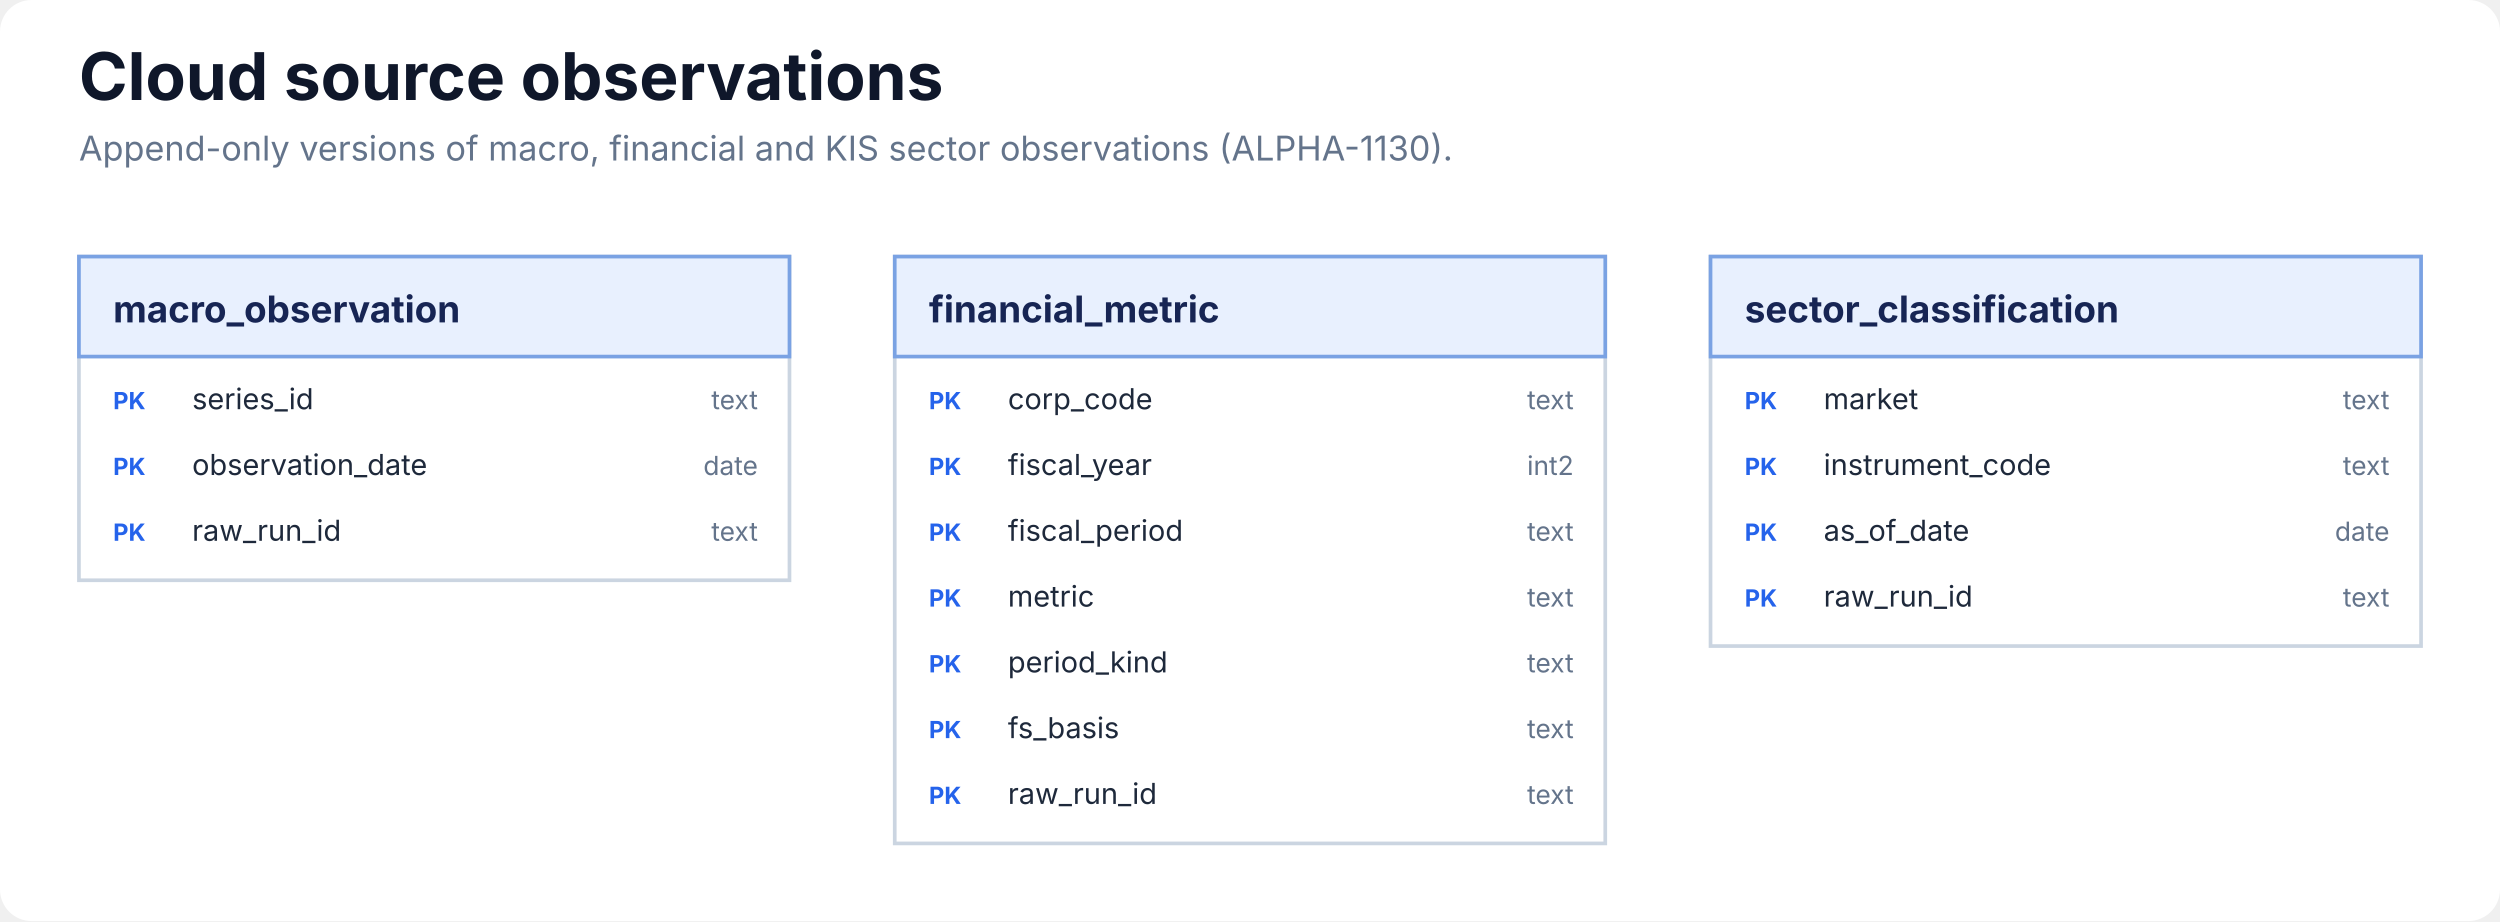
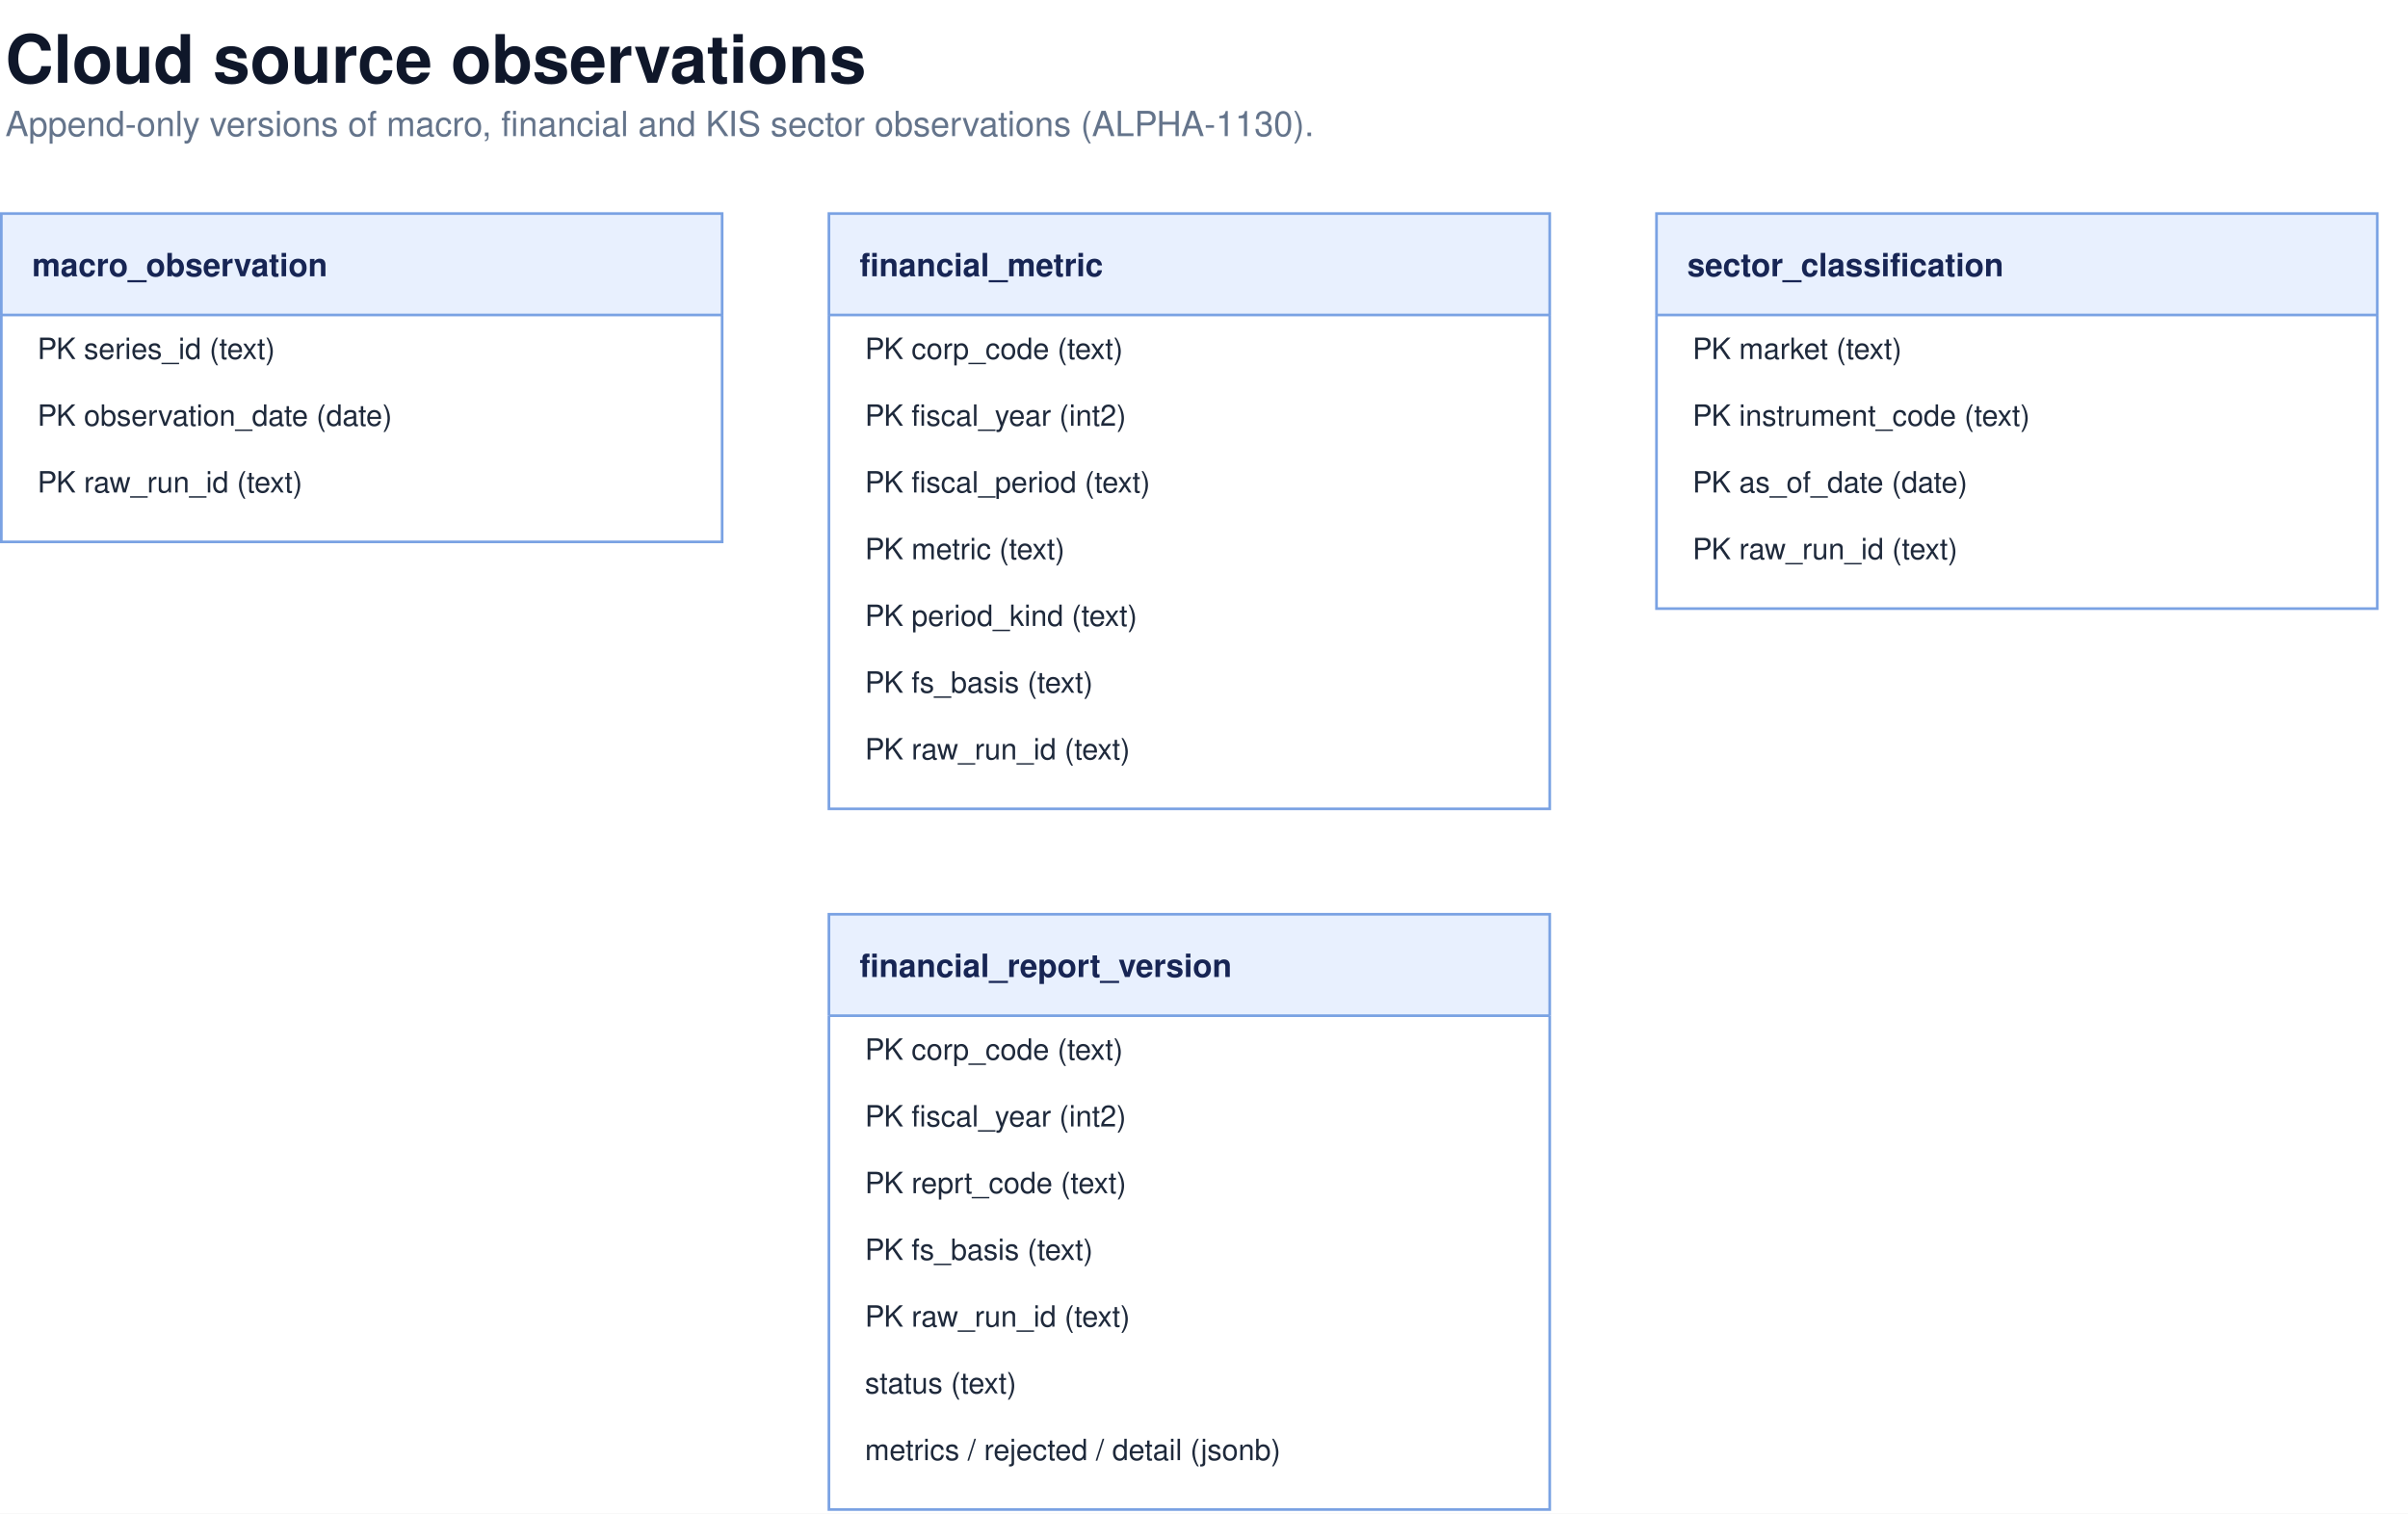
- <svg xmlns="http://www.w3.org/2000/svg" viewBox="0 0 950 350" role="img" aria-labelledby="title desc">
-   <style>
-   :root { color-scheme: light; }
-   text { font-family: -apple-system,BlinkMacSystemFont,"Segoe UI",sans-serif; }
-   .canvas { fill:#ffffff; } .title { fill:#0f172a;font-size:25px;font-weight:700; } .subtitle { fill:#64748b;font-size:13px; }
-   .table { fill:#fff;stroke:#cbd5e1;stroke-width:1.4; } .table-head { fill:#e8f0fe;stroke:#7aa2e3;stroke-width:1.4; }
-   .table-name { fill:#172554;font-size:14px;font-weight:700; } .field { fill:#1e293b;font-size:11px; } .type { fill:#64748b;font-size:10px; } .key { fill:#2563eb;font-size:9px;font-weight:700; }
- </style>
-   <rect class="canvas" width="100%" height="100%" rx="12" />
-   <text class="title" x="30" y="38">Cloud source observations</text>
-   <text class="subtitle" x="30" y="61">Append-only versions of macro, financial and KIS sector observations (ALPHA-1130).</text>
-   <g aria-label="domains" />
-   <g aria-label="relationships" />
-   <g aria-label="tables">
-     <g id="table-macro_observation" class="node ">
-       <rect class="table" x="30" y="97.5" width="270" height="123" />
-       <rect class="table-head" x="30" y="97.5" width="270" height="38" />
-       <text class="table-name" x="43" y="122.5" font-size="14px">macro_observation</text>
-       <text class="key" x="43" y="155.5">PK</text>
-       <text class="field" x="73" y="155.5">series_id</text>
-       <text class="type" x="288" y="155.5" text-anchor="end">text</text>
-       <text class="key" x="43" y="180.5">PK</text>
-       <text class="field" x="73" y="180.5">observation_date</text>
-       <text class="type" x="288" y="180.5" text-anchor="end">date</text>
-       <text class="key" x="43" y="205.5">PK</text>
-       <text class="field" x="73" y="205.5">raw_run_id</text>
-       <text class="type" x="288" y="205.5" text-anchor="end">text</text>
-     </g>
-     <g id="table-financial_metric" class="node ">
-       <rect class="table" x="340" y="97.5" width="270" height="223" />
-       <rect class="table-head" x="340" y="97.5" width="270" height="38" />
-       <text class="table-name" x="353" y="122.5" font-size="14px">financial_metric</text>
-       <text class="key" x="353" y="155.5">PK</text>
-       <text class="field" x="383" y="155.5">corp_code</text>
-       <text class="type" x="598" y="155.5" text-anchor="end">text</text>
-       <text class="key" x="353" y="180.5">PK</text>
-       <text class="field" x="383" y="180.5">fiscal_year</text>
-       <text class="type" x="598" y="180.5" text-anchor="end">int2</text>
-       <text class="key" x="353" y="205.5">PK</text>
-       <text class="field" x="383" y="205.5">fiscal_period</text>
-       <text class="type" x="598" y="205.5" text-anchor="end">text</text>
-       <text class="key" x="353" y="230.5">PK</text>
-       <text class="field" x="383" y="230.5">metric</text>
-       <text class="type" x="598" y="230.5" text-anchor="end">text</text>
-       <text class="key" x="353" y="255.5">PK</text>
-       <text class="field" x="383" y="255.5">period_kind</text>
-       <text class="type" x="598" y="255.5" text-anchor="end">text</text>
-       <text class="key" x="353" y="280.5">PK</text>
-       <text class="field" x="383" y="280.5">fs_basis</text>
-       <text class="type" x="598" y="280.5" text-anchor="end">text</text>
-       <text class="key" x="353" y="305.5">PK</text>
-       <text class="field" x="383" y="305.5">raw_run_id</text>
-       <text class="type" x="598" y="305.5" text-anchor="end">text</text>
-     </g>
-     <g id="table-sector_classification" class="node ">
-       <rect class="table" x="650" y="97.5" width="270" height="148" />
-       <rect class="table-head" x="650" y="97.5" width="270" height="38" />
-       <text class="table-name" x="663" y="122.5" font-size="14px">sector_classification</text>
-       <text class="key" x="663" y="155.5">PK</text>
-       <text class="field" x="693" y="155.5">market</text>
-       <text class="type" x="908" y="155.5" text-anchor="end">text</text>
-       <text class="key" x="663" y="180.5">PK</text>
-       <text class="field" x="693" y="180.5">instrument_code</text>
-       <text class="type" x="908" y="180.5" text-anchor="end">text</text>
-       <text class="key" x="663" y="205.5">PK</text>
-       <text class="field" x="693" y="205.5">as_of_date</text>
-       <text class="type" x="908" y="205.5" text-anchor="end">date</text>
-       <text class="key" x="663" y="230.5">PK</text>
-       <text class="field" x="693" y="230.5">raw_run_id</text>
-       <text class="type" x="908" y="230.5" text-anchor="end">text</text>
+ <svg xmlns="http://www.w3.org/2000/svg" style="background: transparent; background-color: transparent; color-scheme: light;" version="1.1" width="902px" height="567px" viewBox="0 0 902 567">
+   <rect width="100%" height="100%" fill="#ffffff" />
+   <defs />
+   <g>
+     <g data-cell-id="0">
+       <g data-cell-id="1">
+         <g data-cell-id="table-macro_observation">
+           <g transform="translate(0.5,0.5)">
+             <path d="M 0 117.5 L 0 79.5 L 270 79.5 L 270 117.5" fill="#e8f0fe" stroke="#7aa2e3" stroke-miterlimit="10" pointer-events="all" style="fill: rgb(232, 240, 254); stroke: rgb(122, 162, 227);" />
+             <path d="M 0 117.5 L 0 202.5 L 270 202.5 L 270 117.5" fill="#ffffff" stroke="#7aa2e3" stroke-miterlimit="10" pointer-events="all" style="fill: rgb(255, 255, 255); stroke: rgb(122, 162, 227);" />
+             <path d="M 0 117.5 L 270 117.5" fill="none" stroke="#7aa2e3" stroke-miterlimit="10" pointer-events="all" style="stroke: rgb(122, 162, 227);" />
+           </g>
+           <g>
+             <g fill="#172554" font-family="Helvetica" font-weight="bold" text-anchor="start" font-size="12px" style="fill: rgb(23, 37, 84);">
+               <text x="12" y="103.5">macro_observation</text>
+             </g>
+           </g>
+           <g data-cell-id="table-macro_observation-row-0">
+             <g>
+               <rect x="0" y="117.5" width="270" height="25" fill="none" stroke="none" pointer-events="all" />
+             </g>
+             <g>
+               <g fill="#1e293b" font-family="Helvetica" text-anchor="start" font-size="11px" style="fill: rgb(30, 41, 59);">
+                 <text x="14" y="134.5">PK  series_id  (text)</text>
+               </g>
+             </g>
+           </g>
+           <g data-cell-id="table-macro_observation-row-1">
+             <g>
+               <rect x="0" y="142.5" width="270" height="25" fill="none" stroke="none" pointer-events="all" />
+             </g>
+             <g>
+               <g fill="#1e293b" font-family="Helvetica" text-anchor="start" font-size="11px" style="fill: rgb(30, 41, 59);">
+                 <text x="14" y="159.5">PK  observation_date  (date)</text>
+               </g>
+             </g>
+           </g>
+           <g data-cell-id="table-macro_observation-row-2">
+             <g>
+               <rect x="0" y="167.5" width="270" height="25" fill="none" stroke="none" pointer-events="all" />
+             </g>
+             <g>
+               <g fill="#1e293b" font-family="Helvetica" text-anchor="start" font-size="11px" style="fill: rgb(30, 41, 59);">
+                 <text x="14" y="184.5">PK  raw_run_id  (text)</text>
+               </g>
+             </g>
+           </g>
+         </g>
+         <g data-cell-id="table-financial_metric">
+           <g transform="translate(0.5,0.5)">
+             <path d="M 310 117.5 L 310 79.5 L 580 79.5 L 580 117.5" fill="#e8f0fe" stroke="#7aa2e3" stroke-miterlimit="10" pointer-events="all" style="fill: rgb(232, 240, 254); stroke: rgb(122, 162, 227);" />
+             <path d="M 310 117.5 L 310 302.5 L 580 302.5 L 580 117.5" fill="#ffffff" stroke="#7aa2e3" stroke-miterlimit="10" pointer-events="all" style="fill: rgb(255, 255, 255); stroke: rgb(122, 162, 227);" />
+             <path d="M 310 117.5 L 580 117.5" fill="none" stroke="#7aa2e3" stroke-miterlimit="10" pointer-events="all" style="stroke: rgb(122, 162, 227);" />
+           </g>
+           <g>
+             <g fill="#172554" font-family="Helvetica" font-weight="bold" text-anchor="start" font-size="12px" style="fill: rgb(23, 37, 84);">
+               <text x="322" y="103.5">financial_metric</text>
+             </g>
+           </g>
+           <g data-cell-id="table-financial_metric-row-0">
+             <g>
+               <rect x="310" y="117.5" width="270" height="25" fill="none" stroke="none" pointer-events="all" />
+             </g>
+             <g>
+               <g fill="#1e293b" font-family="Helvetica" text-anchor="start" font-size="11px" style="fill: rgb(30, 41, 59);">
+                 <text x="324" y="134.5">PK  corp_code  (text)</text>
+               </g>
+             </g>
+           </g>
+           <g data-cell-id="table-financial_metric-row-1">
+             <g>
+               <rect x="310" y="142.5" width="270" height="25" fill="none" stroke="none" pointer-events="all" />
+             </g>
+             <g>
+               <g fill="#1e293b" font-family="Helvetica" text-anchor="start" font-size="11px" style="fill: rgb(30, 41, 59);">
+                 <text x="324" y="159.5">PK  fiscal_year  (int2)</text>
+               </g>
+             </g>
+           </g>
+           <g data-cell-id="table-financial_metric-row-2">
+             <g>
+               <rect x="310" y="167.5" width="270" height="25" fill="none" stroke="none" pointer-events="all" />
+             </g>
+             <g>
+               <g fill="#1e293b" font-family="Helvetica" text-anchor="start" font-size="11px" style="fill: rgb(30, 41, 59);">
+                 <text x="324" y="184.5">PK  fiscal_period  (text)</text>
+               </g>
+             </g>
+           </g>
+           <g data-cell-id="table-financial_metric-row-3">
+             <g>
+               <rect x="310" y="192.5" width="270" height="25" fill="none" stroke="none" pointer-events="all" />
+             </g>
+             <g>
+               <g fill="#1e293b" font-family="Helvetica" text-anchor="start" font-size="11px" style="fill: rgb(30, 41, 59);">
+                 <text x="324" y="209.5">PK  metric  (text)</text>
+               </g>
+             </g>
+           </g>
+           <g data-cell-id="table-financial_metric-row-4">
+             <g>
+               <rect x="310" y="217.5" width="270" height="25" fill="none" stroke="none" pointer-events="all" />
+             </g>
+             <g>
+               <g fill="#1e293b" font-family="Helvetica" text-anchor="start" font-size="11px" style="fill: rgb(30, 41, 59);">
+                 <text x="324" y="234.5">PK  period_kind  (text)</text>
+               </g>
+             </g>
+           </g>
+           <g data-cell-id="table-financial_metric-row-5">
+             <g>
+               <rect x="310" y="242.5" width="270" height="25" fill="none" stroke="none" pointer-events="all" />
+             </g>
+             <g>
+               <g fill="#1e293b" font-family="Helvetica" text-anchor="start" font-size="11px" style="fill: rgb(30, 41, 59);">
+                 <text x="324" y="259.5">PK  fs_basis  (text)</text>
+               </g>
+             </g>
+           </g>
+           <g data-cell-id="table-financial_metric-row-6">
+             <g>
+               <rect x="310" y="267.5" width="270" height="25" fill="none" stroke="none" pointer-events="all" />
+             </g>
+             <g>
+               <g fill="#1e293b" font-family="Helvetica" text-anchor="start" font-size="11px" style="fill: rgb(30, 41, 59);">
+                 <text x="324" y="284.5">PK  raw_run_id  (text)</text>
+               </g>
+             </g>
+           </g>
+         </g>
+         <g data-cell-id="table-sector_classification">
+           <g transform="translate(0.5,0.5)">
+             <path d="M 620 117.5 L 620 79.5 L 890 79.5 L 890 117.5" fill="#e8f0fe" stroke="#7aa2e3" stroke-miterlimit="10" pointer-events="all" style="fill: rgb(232, 240, 254); stroke: rgb(122, 162, 227);" />
+             <path d="M 620 117.5 L 620 227.5 L 890 227.5 L 890 117.5" fill="#ffffff" stroke="#7aa2e3" stroke-miterlimit="10" pointer-events="all" style="fill: rgb(255, 255, 255); stroke: rgb(122, 162, 227);" />
+             <path d="M 620 117.5 L 890 117.5" fill="none" stroke="#7aa2e3" stroke-miterlimit="10" pointer-events="all" style="stroke: rgb(122, 162, 227);" />
+           </g>
+           <g>
+             <g fill="#172554" font-family="Helvetica" font-weight="bold" text-anchor="start" font-size="12px" style="fill: rgb(23, 37, 84);">
+               <text x="632" y="103.5">sector_classification</text>
+             </g>
+           </g>
+           <g data-cell-id="table-sector_classification-row-0">
+             <g>
+               <rect x="620" y="117.5" width="270" height="25" fill="none" stroke="none" pointer-events="all" />
+             </g>
+             <g>
+               <g fill="#1e293b" font-family="Helvetica" text-anchor="start" font-size="11px" style="fill: rgb(30, 41, 59);">
+                 <text x="634" y="134.5">PK  market  (text)</text>
+               </g>
+             </g>
+           </g>
+           <g data-cell-id="table-sector_classification-row-1">
+             <g>
+               <rect x="620" y="142.5" width="270" height="25" fill="none" stroke="none" pointer-events="all" />
+             </g>
+             <g>
+               <g fill="#1e293b" font-family="Helvetica" text-anchor="start" font-size="11px" style="fill: rgb(30, 41, 59);">
+                 <text x="634" y="159.5">PK  instrument_code  (text)</text>
+               </g>
+             </g>
+           </g>
+           <g data-cell-id="table-sector_classification-row-2">
+             <g>
+               <rect x="620" y="167.5" width="270" height="25" fill="none" stroke="none" pointer-events="all" />
+             </g>
+             <g>
+               <g fill="#1e293b" font-family="Helvetica" text-anchor="start" font-size="11px" style="fill: rgb(30, 41, 59);">
+                 <text x="634" y="184.5">PK  as_of_date  (date)</text>
+               </g>
+             </g>
+           </g>
+           <g data-cell-id="table-sector_classification-row-3">
+             <g>
+               <rect x="620" y="192.5" width="270" height="25" fill="none" stroke="none" pointer-events="all" />
+             </g>
+             <g>
+               <g fill="#1e293b" font-family="Helvetica" text-anchor="start" font-size="11px" style="fill: rgb(30, 41, 59);">
+                 <text x="634" y="209.5">PK  raw_run_id  (text)</text>
+               </g>
+             </g>
+           </g>
+         </g>
+         <g data-cell-id="table-financial_report_version">
+           <g transform="translate(0.5,0.5)">
+             <path d="M 310 380 L 310 342 L 580 342 L 580 380" fill="#e8f0fe" stroke="#7aa2e3" stroke-miterlimit="10" pointer-events="all" style="fill: rgb(232, 240, 254); stroke: rgb(122, 162, 227);" />
+             <path d="M 310 380 L 310 565 L 580 565 L 580 380" fill="#ffffff" stroke="#7aa2e3" stroke-miterlimit="10" pointer-events="all" style="fill: rgb(255, 255, 255); stroke: rgb(122, 162, 227);" />
+             <path d="M 310 380 L 580 380" fill="none" stroke="#7aa2e3" stroke-miterlimit="10" pointer-events="all" style="stroke: rgb(122, 162, 227);" />
+           </g>
+           <g>
+             <g fill="#172554" font-family="Helvetica" font-weight="bold" text-anchor="start" font-size="12px" style="fill: rgb(23, 37, 84);">
+               <text x="322" y="366">financial_report_version</text>
+             </g>
+           </g>
+           <g data-cell-id="table-financial_report_version-row-0">
+             <g>
+               <rect x="310" y="380" width="270" height="25" fill="none" stroke="none" pointer-events="all" />
+             </g>
+             <g>
+               <g fill="#1e293b" font-family="Helvetica" text-anchor="start" font-size="11px" style="fill: rgb(30, 41, 59);">
+                 <text x="324" y="397">PK  corp_code  (text)</text>
+               </g>
+             </g>
+           </g>
+           <g data-cell-id="table-financial_report_version-row-1">
+             <g>
+               <rect x="310" y="405" width="270" height="25" fill="none" stroke="none" pointer-events="all" />
+             </g>
+             <g>
+               <g fill="#1e293b" font-family="Helvetica" text-anchor="start" font-size="11px" style="fill: rgb(30, 41, 59);">
+                 <text x="324" y="422">PK  fiscal_year  (int2)</text>
+               </g>
+             </g>
+           </g>
+           <g data-cell-id="table-financial_report_version-row-2">
+             <g>
+               <rect x="310" y="430" width="270" height="25" fill="none" stroke="none" pointer-events="all" />
+             </g>
+             <g>
+               <g fill="#1e293b" font-family="Helvetica" text-anchor="start" font-size="11px" style="fill: rgb(30, 41, 59);">
+                 <text x="324" y="447">PK  reprt_code  (text)</text>
+               </g>
+             </g>
+           </g>
+           <g data-cell-id="table-financial_report_version-row-3">
+             <g>
+               <rect x="310" y="455" width="270" height="25" fill="none" stroke="none" pointer-events="all" />
+             </g>
+             <g>
+               <g fill="#1e293b" font-family="Helvetica" text-anchor="start" font-size="11px" style="fill: rgb(30, 41, 59);">
+                 <text x="324" y="472">PK  fs_basis  (text)</text>
+               </g>
+             </g>
+           </g>
+           <g data-cell-id="table-financial_report_version-row-4">
+             <g>
+               <rect x="310" y="480" width="270" height="25" fill="none" stroke="none" pointer-events="all" />
+             </g>
+             <g>
+               <g fill="#1e293b" font-family="Helvetica" text-anchor="start" font-size="11px" style="fill: rgb(30, 41, 59);">
+                 <text x="324" y="497">PK  raw_run_id  (text)</text>
+               </g>
+             </g>
+           </g>
+           <g data-cell-id="table-financial_report_version-row-5">
+             <g>
+               <rect x="310" y="505" width="270" height="25" fill="none" stroke="none" pointer-events="all" />
+             </g>
+             <g>
+               <g fill="#1e293b" font-family="Helvetica" text-anchor="start" font-size="11px" style="fill: rgb(30, 41, 59);">
+                 <text x="324" y="522">status  (text)</text>
+               </g>
+             </g>
+           </g>
+           <g data-cell-id="table-financial_report_version-row-6">
+             <g>
+               <rect x="310" y="530" width="270" height="25" fill="none" stroke="none" pointer-events="all" />
+             </g>
+             <g>
+               <g fill="#1e293b" font-family="Helvetica" text-anchor="start" font-size="11px" style="fill: rgb(30, 41, 59);">
+                 <text x="324" y="547">metrics / rejected / detail  (jsonb)</text>
+               </g>
+             </g>
+           </g>
+         </g>
+         <g data-cell-id="heading-title">
+           <g>
+             <rect x="0" y="0" width="700" height="30" fill="none" stroke="none" pointer-events="all" />
+           </g>
+           <g>
+             <g fill="#0f172a" font-family="Helvetica" font-weight="bold" text-anchor="start" font-size="25px" style="fill: rgb(15, 23, 42);">
+               <text x="2" y="31">Cloud source observations</text>
+             </g>
+           </g>
+         </g>
+         <g data-cell-id="heading-subtitle">
+           <g>
+             <rect x="0" y="32" width="900" height="20" fill="none" stroke="none" pointer-events="all" />
+           </g>
+           <g>
+             <g fill="#64748b" font-family="Helvetica" text-anchor="start" font-size="13px" style="fill: rgb(100, 116, 139);">
+               <text x="2" y="51">Append-only versions of macro, financial and KIS sector observations (ALPHA-1130).</text>
+             </g>
+           </g>
+         </g>
+       </g>
    </g>
  </g>
</svg>
